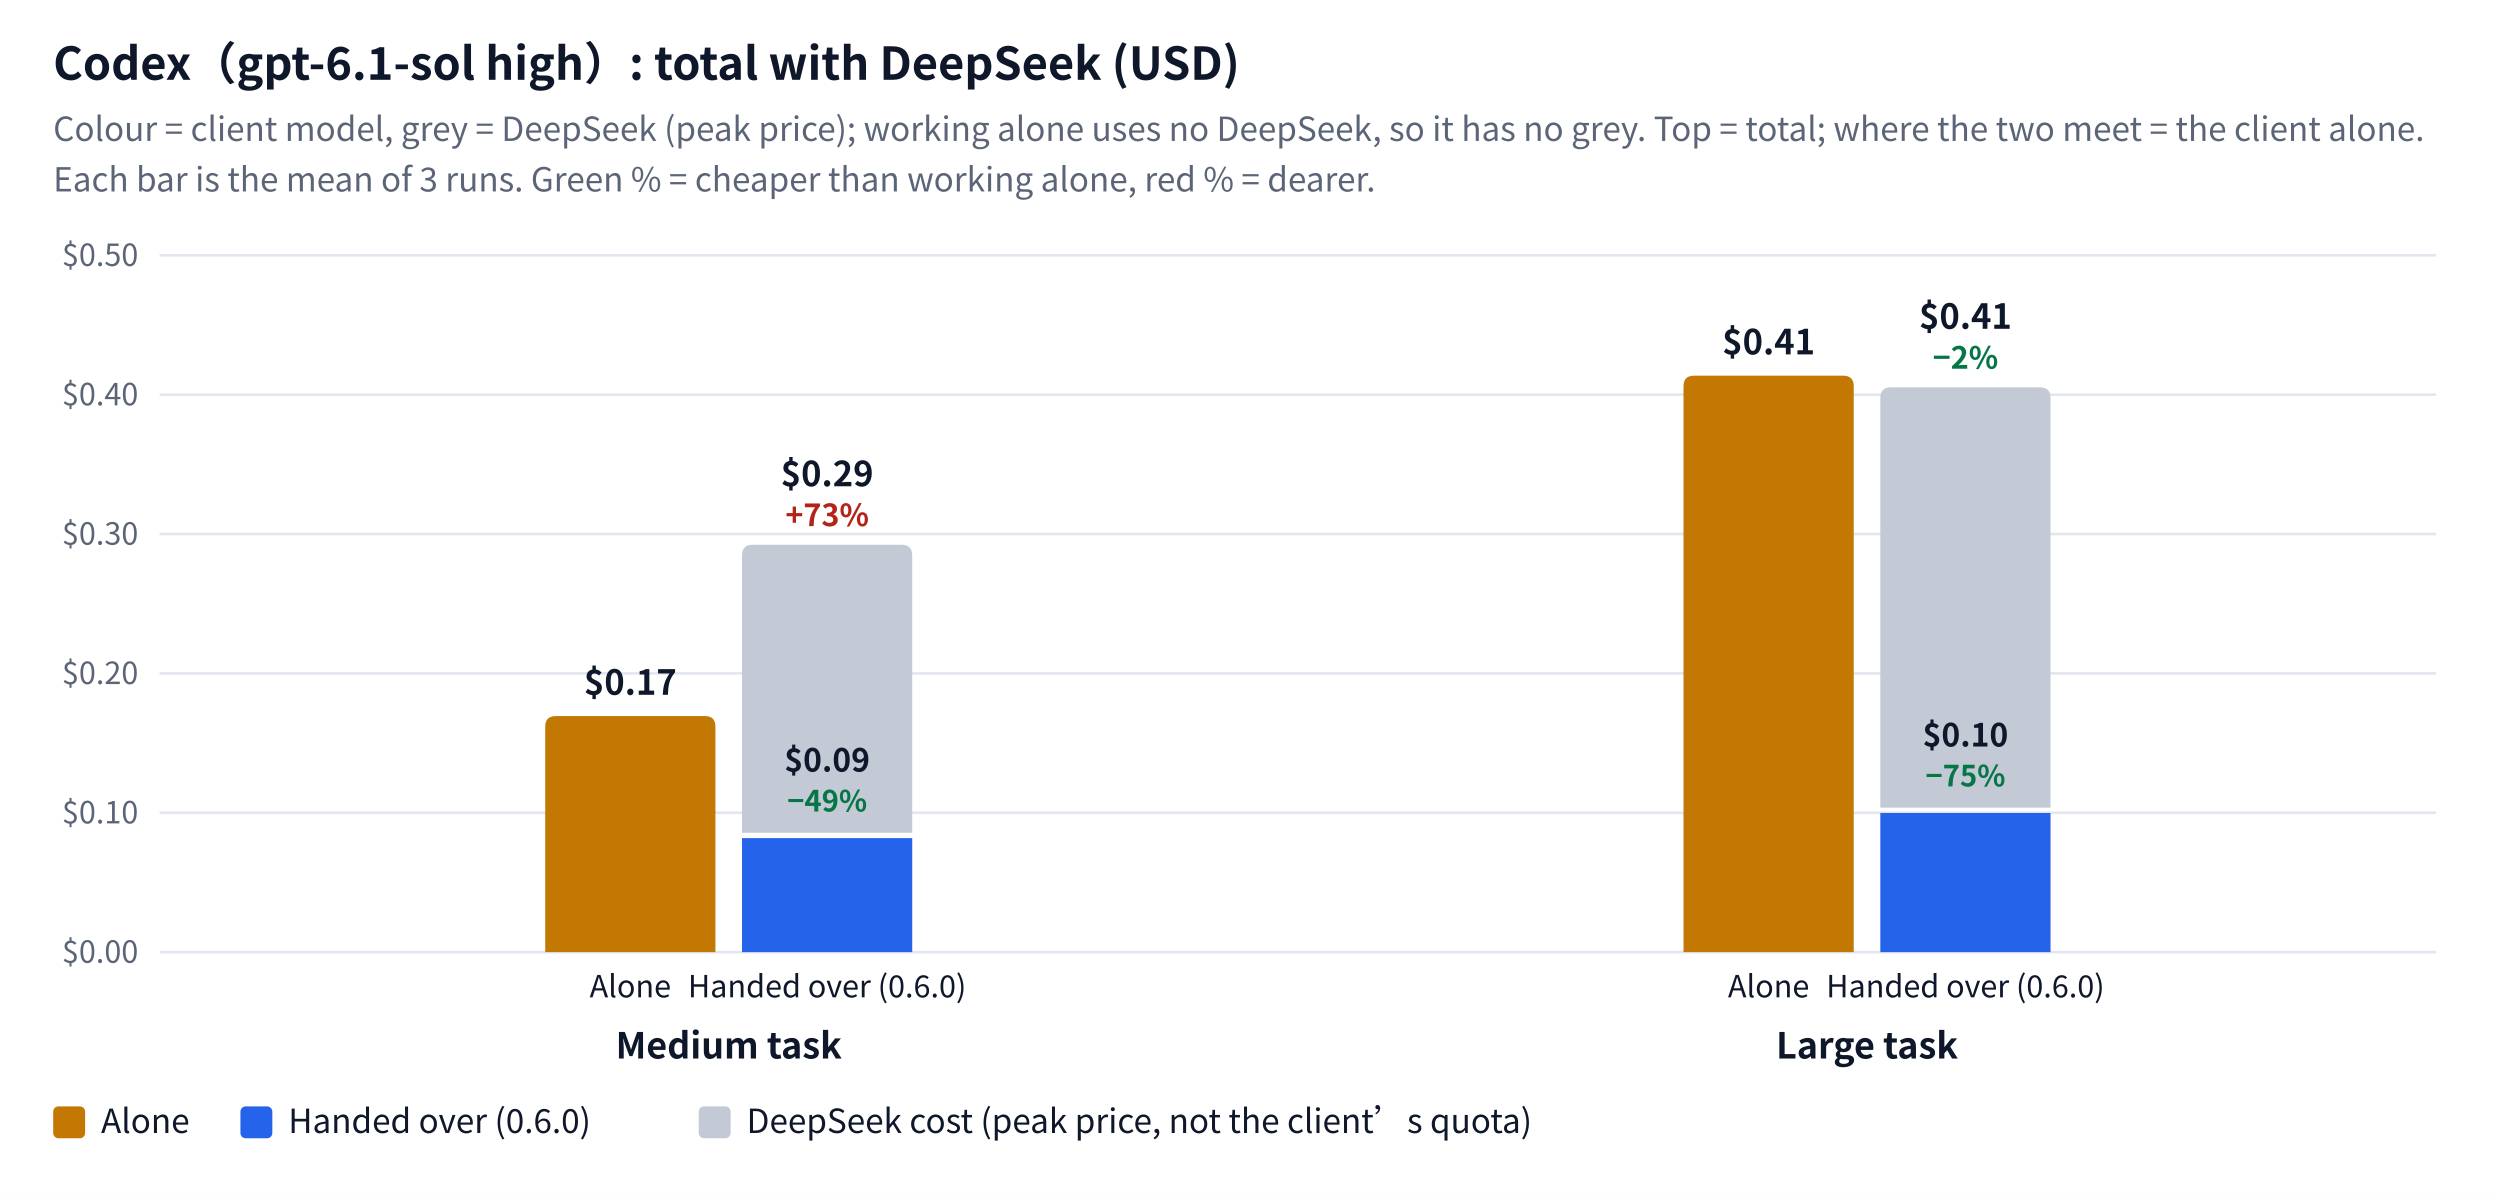
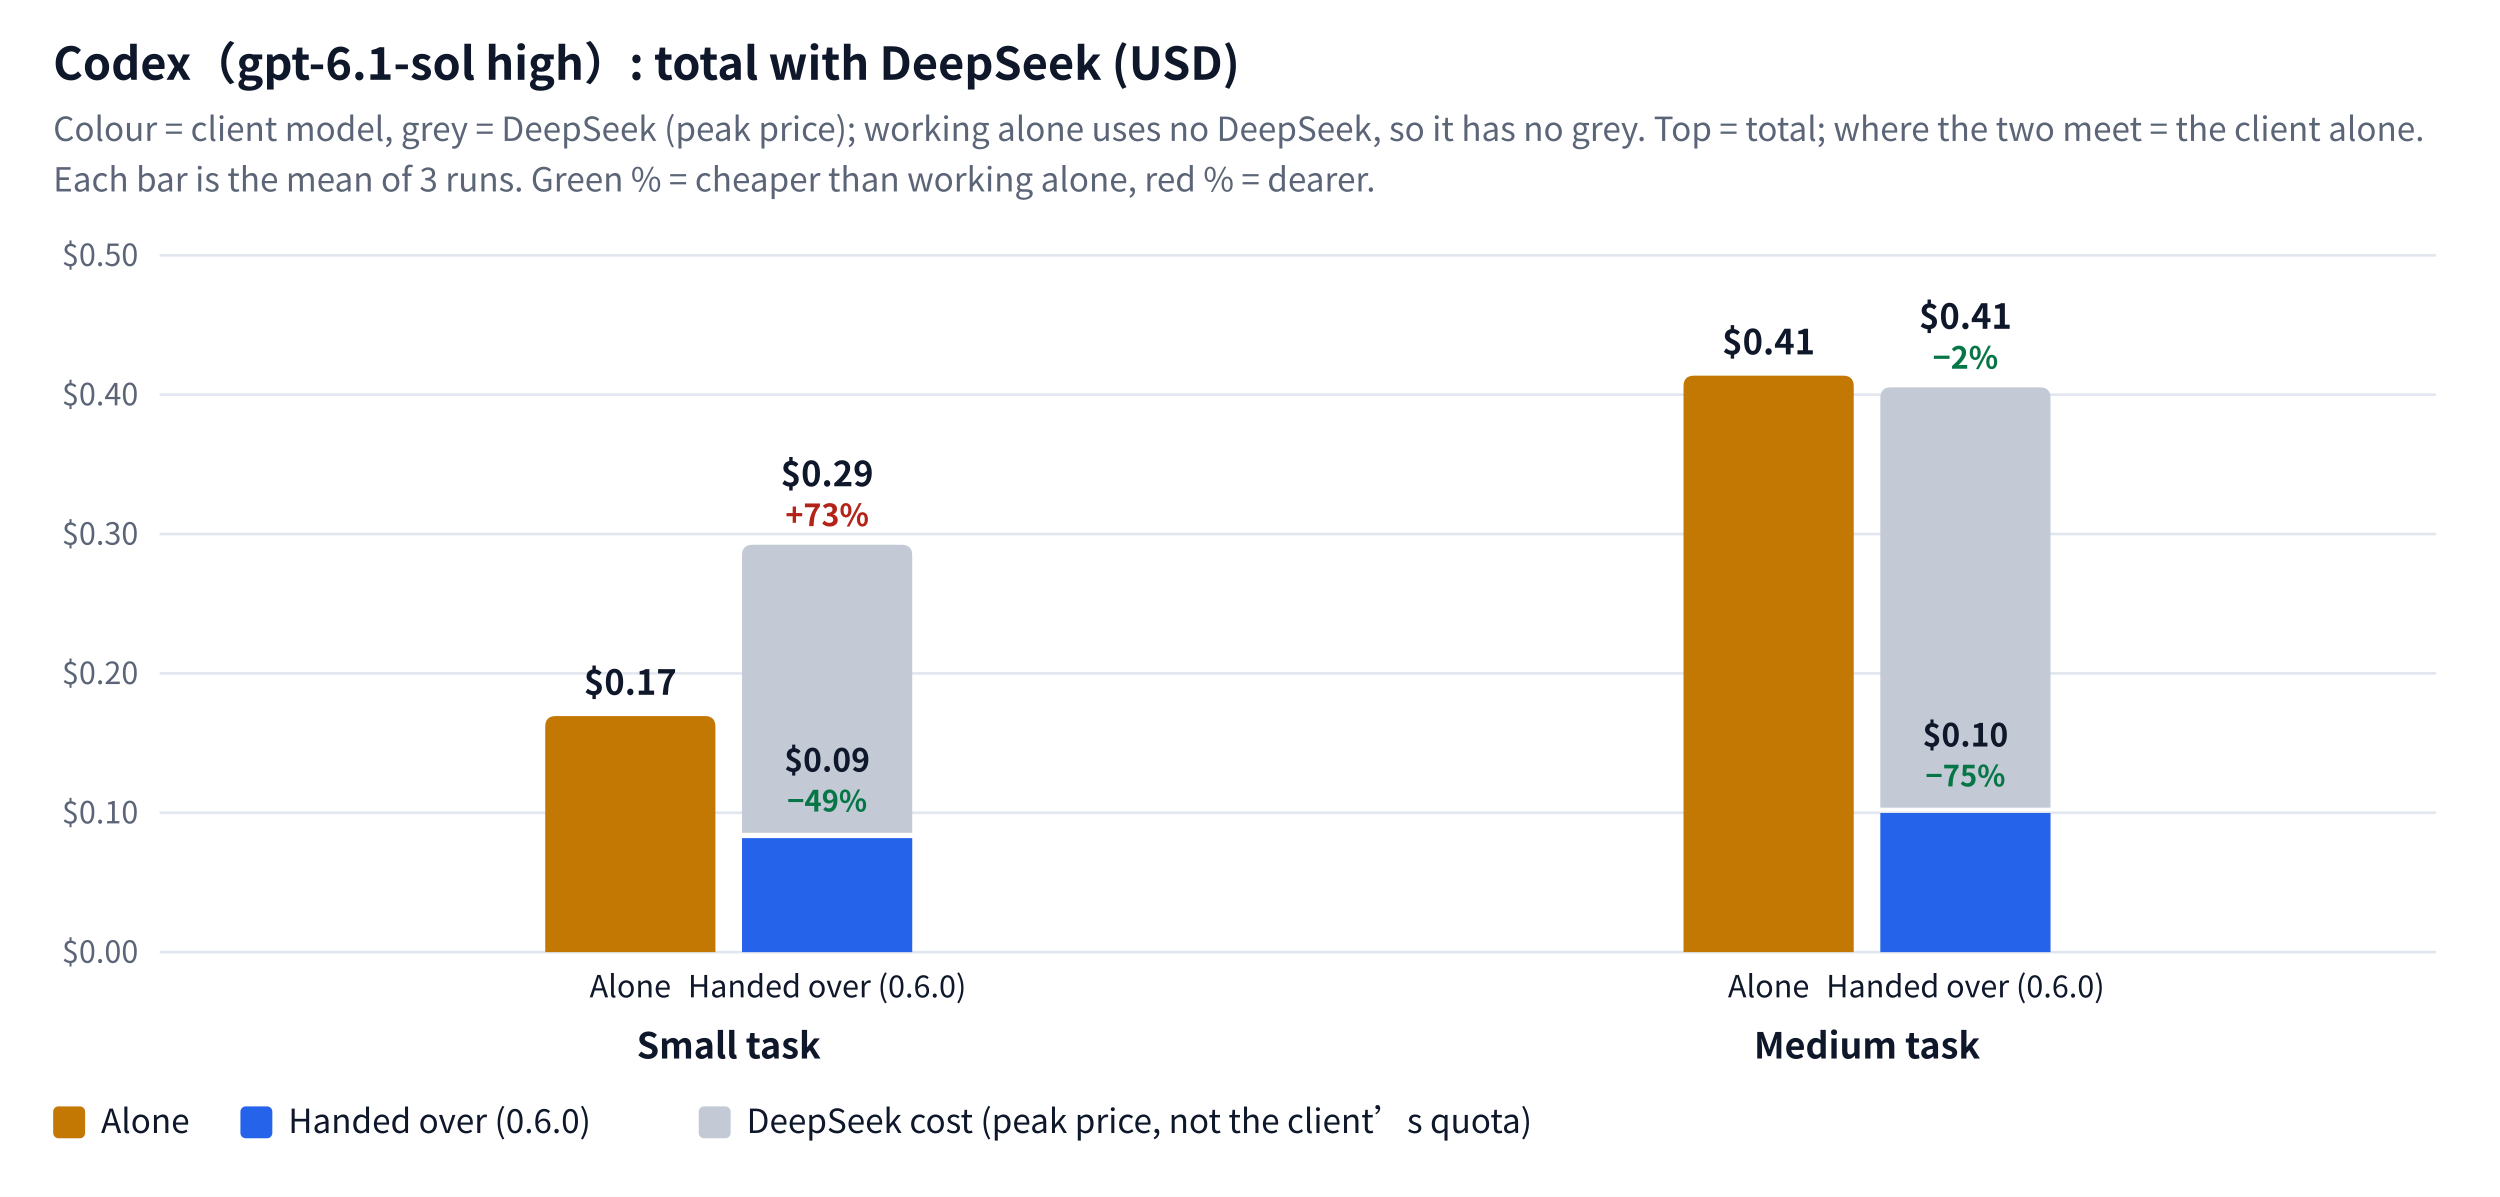
<svg xmlns="http://www.w3.org/2000/svg" width="940" height="450" viewBox="0 0 940 450" font-family="-apple-system, 'Segoe UI', 'PingFang SC', 'Noto Sans CJK SC', Helvetica, Arial, sans-serif">
  <rect width="940" height="450" fill="#FFFFFF" />
  <text x="20" y="30" font-size="17" font-weight="600" fill="#0F172A">Codex（gpt-6.1-sol high）: total with DeepSeek (USD)</text>
  <text x="20" y="53" font-size="12.5" fill="#5B6577">Colour = client model, grey = DeepSeek (peak price); working alone uses no DeepSeek, so it has no grey. Top = total; where the two meet = the client alone.</text>
  <text x="20" y="72" font-size="12.5" fill="#5B6577">Each bar is the mean of 3 runs. Green % = cheaper than working alone, red % = dearer.</text>
  <line x1="60" x2="916" y1="358" y2="358" stroke="#E2E7EF" />
  <text x="52" y="362" font-size="11.5" fill="#5B6577" text-anchor="end">$0.00</text>
  <line x1="60" x2="916" y1="305.6" y2="305.6" stroke="#E2E7EF" />
  <text x="52" y="309.6" font-size="11.5" fill="#5B6577" text-anchor="end">$0.10</text>
  <line x1="60" x2="916" y1="253.2" y2="253.2" stroke="#E2E7EF" />
  <text x="52" y="257.2" font-size="11.5" fill="#5B6577" text-anchor="end">$0.20</text>
  <line x1="60" x2="916" y1="200.8" y2="200.8" stroke="#E2E7EF" />
  <text x="52" y="204.8" font-size="11.5" fill="#5B6577" text-anchor="end">$0.30</text>
  <line x1="60" x2="916" y1="148.4" y2="148.4" stroke="#E2E7EF" />
  <text x="52" y="152.4" font-size="11.5" fill="#5B6577" text-anchor="end">$0.40</text>
  <line x1="60" x2="916" y1="96" y2="96" stroke="#E2E7EF" />
  <text x="52" y="100" font-size="11.5" fill="#5B6577" text-anchor="end">$0.50</text>
  <text x="237" y="375" font-size="11.5" fill="#0F172A" text-anchor="middle">Alone</text>
  <path d="M205,358 V273.236 Q205,269.236 209,269.236 H265 Q269,269.236 269,273.236 V358 Z" fill="#C27803" />
  <text x="237" y="261.236" font-size="13" font-weight="600" fill="#0F172A" text-anchor="middle">$0.17</text>
  <text x="311" y="375" font-size="11.5" fill="#0F172A" text-anchor="middle">Handed over (0.6.0)</text>
  <rect x="279" y="315.134" width="64" height="42.866" fill="#2563EB" />
  <path d="M279,313.134 V208.83 Q279,204.83 283,204.83 H339 Q343,204.83 343,208.83 V313.134 Z" fill="#C3CAD5" />
  <text x="311" y="182.83" font-size="13" font-weight="600" fill="#0F172A" text-anchor="middle">$0.29</text>
  <text x="311" y="197.83" font-size="11.5" font-weight="600" fill="#B42318" text-anchor="middle">+73%</text>
  <text x="311" y="290.134" font-size="12" font-weight="600" fill="#0F172A" text-anchor="middle">$0.09</text>
  <text x="311" y="305.134" font-size="11" font-weight="600" fill="#067647" text-anchor="middle">−49%</text>
-   <text x="274" y="398" font-size="13.5" font-weight="600" fill="#0F172A" text-anchor="middle">Medium task</text>
+   <text x="274" y="398" font-size="13.5" font-weight="600" fill="#0F172A" text-anchor="middle">Small task</text>
  <text x="665" y="375" font-size="11.5" fill="#0F172A" text-anchor="middle">Alone</text>
  <path d="M633,358 V145.248 Q633,141.248 637,141.248 H693 Q697,141.248 697,145.248 V358 Z" fill="#C27803" />
  <text x="665" y="133.248" font-size="13" font-weight="600" fill="#0F172A" text-anchor="middle">$0.41</text>
  <text x="739" y="375" font-size="11.5" fill="#0F172A" text-anchor="middle">Handed over (0.6.0)</text>
  <rect x="707" y="305.684" width="64" height="52.316" fill="#2563EB" />
  <path d="M707,303.684 V149.636 Q707,145.636 711,145.636 H767 Q771,145.636 771,149.636 V303.684 Z" fill="#C3CAD5" />
  <text x="739" y="123.636" font-size="13" font-weight="600" fill="#0F172A" text-anchor="middle">$0.41</text>
  <text x="739" y="138.636" font-size="11.5" font-weight="600" fill="#067647" text-anchor="middle">−2%</text>
  <text x="739" y="280.684" font-size="12" font-weight="600" fill="#0F172A" text-anchor="middle">$0.10</text>
  <text x="739" y="295.684" font-size="11" font-weight="600" fill="#067647" text-anchor="middle">−75%</text>
-   <text x="702" y="398" font-size="13.5" font-weight="600" fill="#0F172A" text-anchor="middle">Large task</text>
+   <text x="702" y="398" font-size="13.5" font-weight="600" fill="#0F172A" text-anchor="middle">Medium task</text>
  <rect x="20" y="416" width="12" height="12" rx="2" fill="#C27803" />
  <text x="38" y="426" font-size="12.5" fill="#0F172A">Alone</text>
  <rect x="90.4" y="416" width="12" height="12" rx="2" fill="#2563EB" />
  <text x="108.4" y="426" font-size="12.5" fill="#0F172A">Handed over (0.6.0)</text>
  <rect x="262.72" y="416" width="12" height="12" rx="2" fill="#C3CAD5" />
  <text x="280.72" y="426" font-size="12.5" fill="#0F172A">DeepSeek cost (peak price, not the client’s quota)</text>
</svg>
